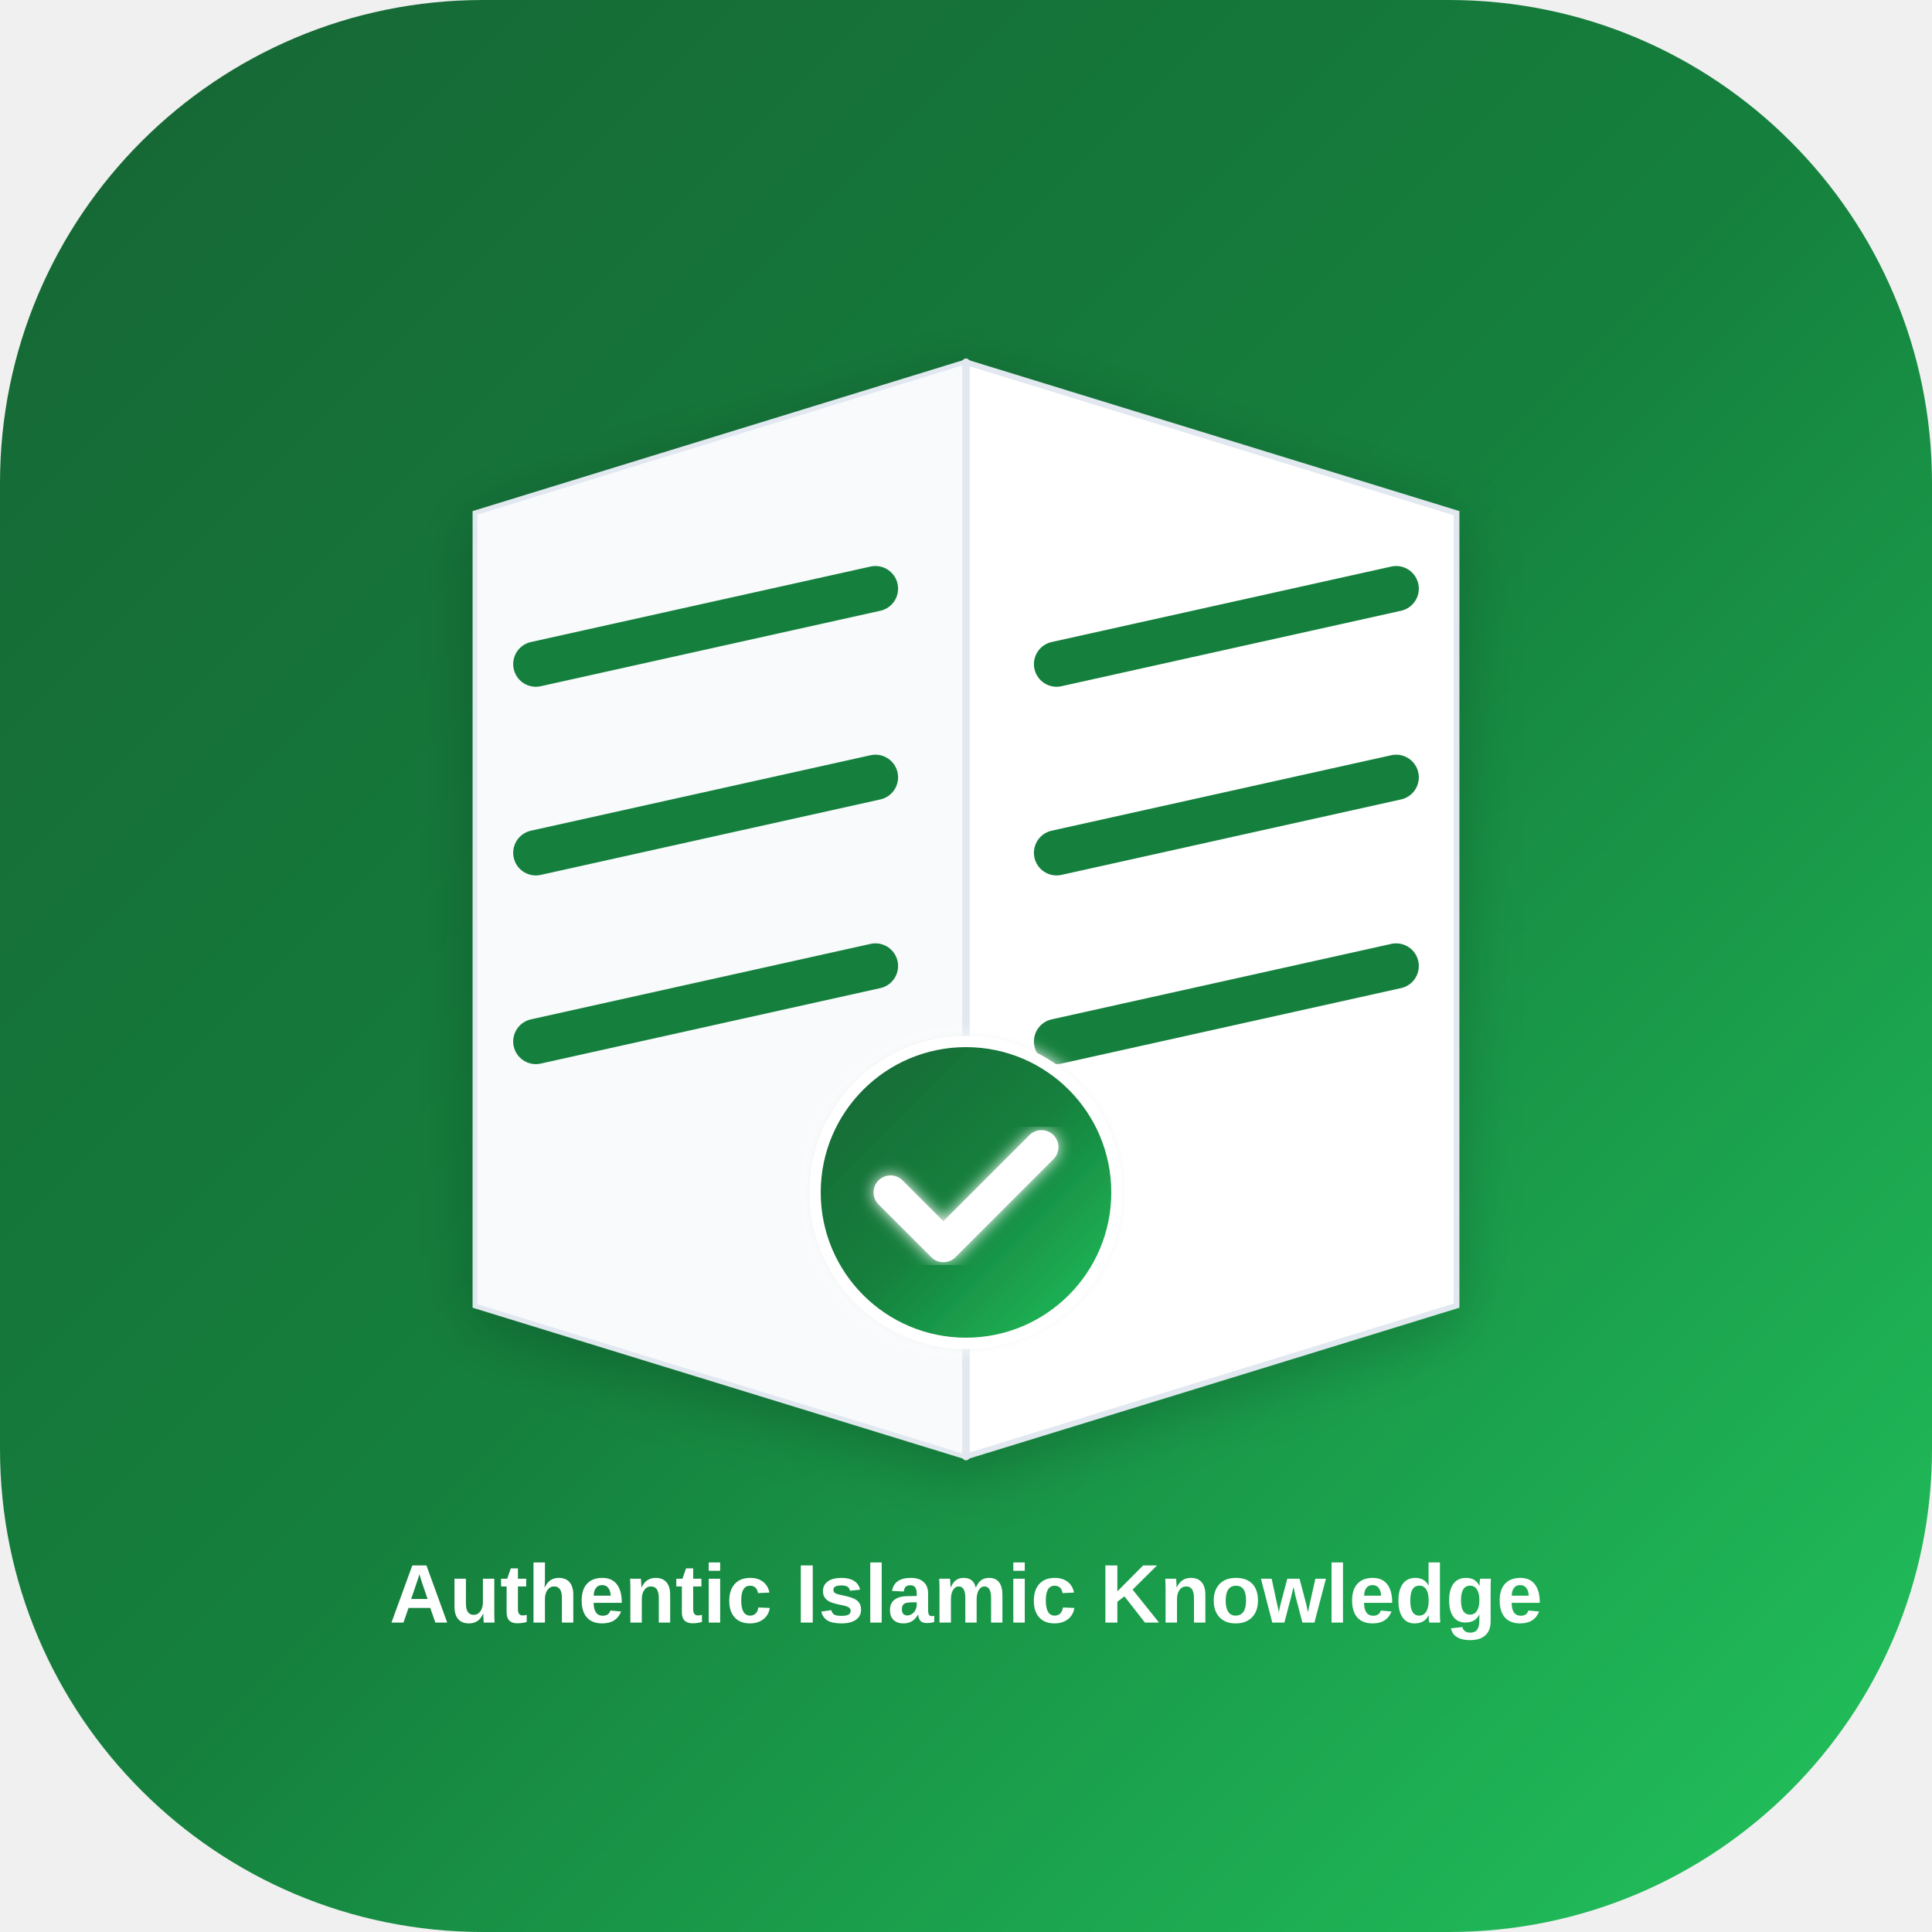
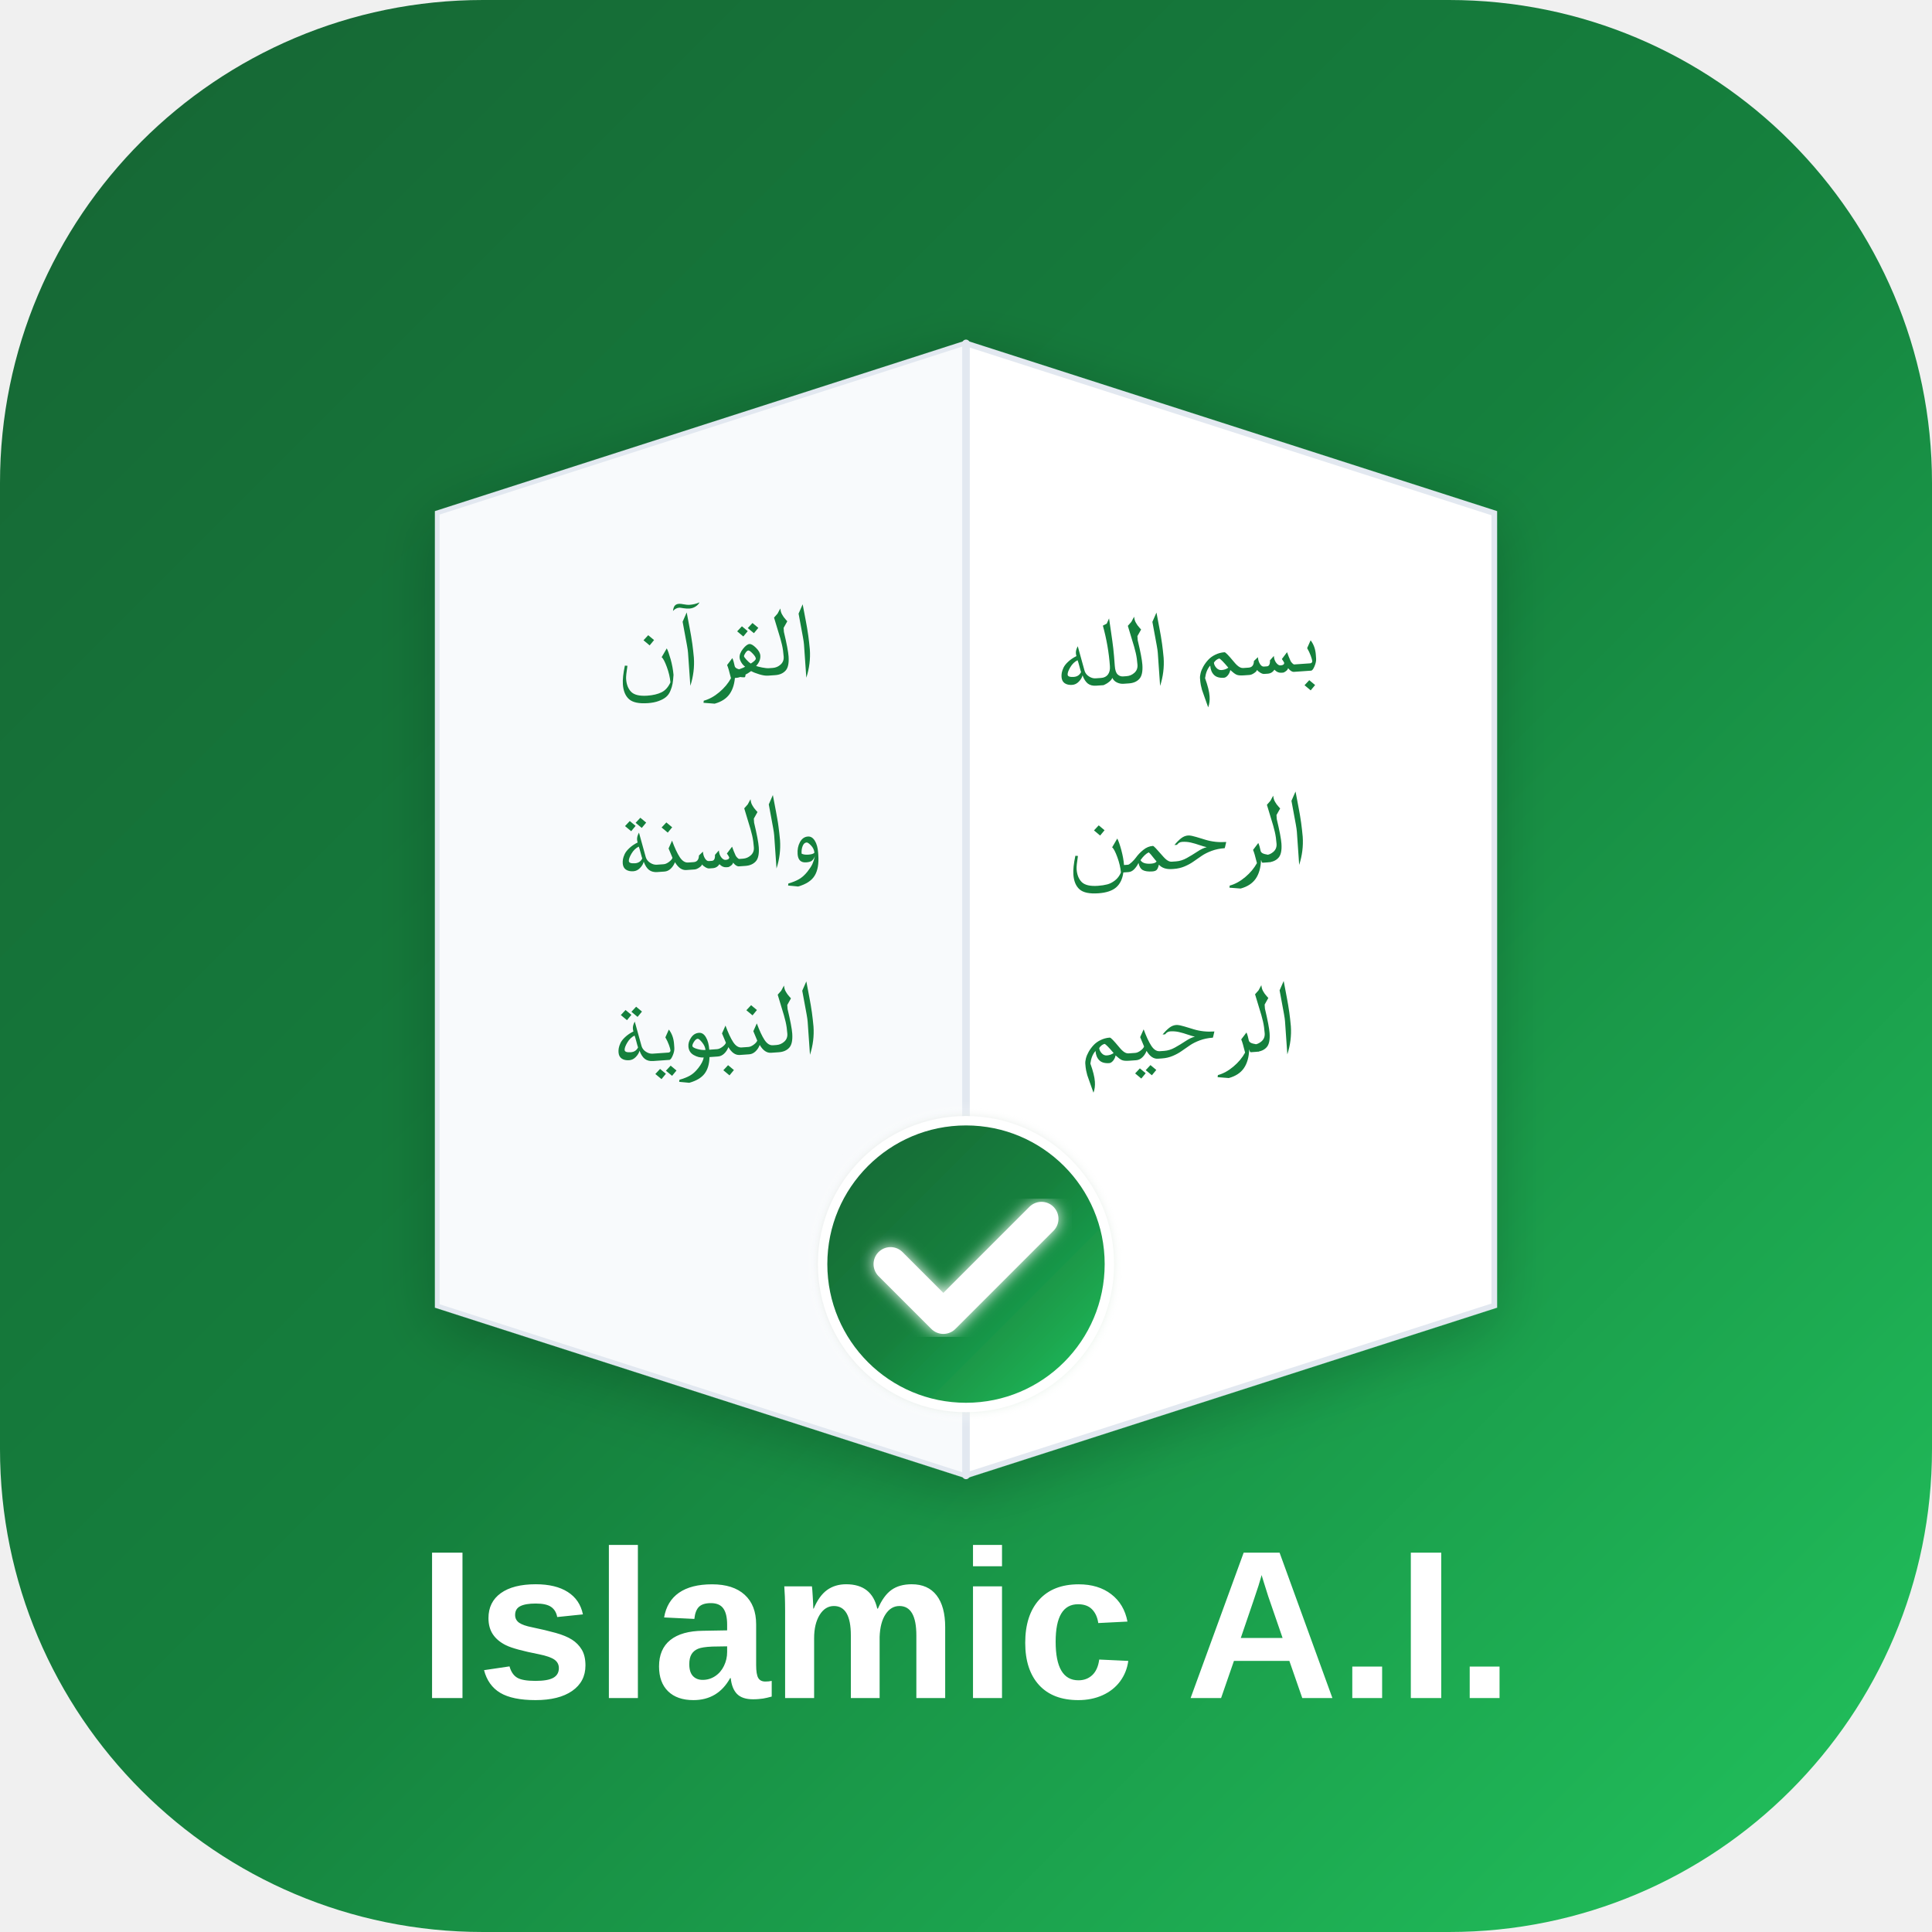
<svg xmlns="http://www.w3.org/2000/svg" viewBox="0 0 512 512">
  <defs>
    <linearGradient id="greenGradient" x1="0%" y1="0%" x2="100%" y2="100%">
      <stop offset="0%" style="stop-color:#166534" />
      <stop offset="50%" style="stop-color:#15803d" />
      <stop offset="100%" style="stop-color:#22c55e" />
    </linearGradient>
    <filter id="shadow" x="-20%" y="-20%" width="140%" height="140%">
      <feDropShadow dx="0" dy="4" stdDeviation="8" flood-opacity="0.2" />
    </filter>
    <filter id="glow" x="-20%" y="-20%" width="140%" height="140%">
      <feGaussianBlur stdDeviation="2" result="blur" />
      <feComposite in="SourceGraphic" in2="blur" operator="over" />
    </filter>
  </defs>
  <rect x="0" y="0" width="512" height="512" rx="128" ry="128" fill="url(#greenGradient)" />
-   <path d="M126 136 L256 96 L386 136 L386 346 L256 386 L126 346 Z" fill="#ffffff" stroke="#e2e8f0" stroke-width="1.5" filter="url(#shadow)" rx="8" ry="8" />
-   <path d="M126 136 L256 96 L256 386 L126 346 Z" fill="#f8fafc" stroke="#e2e8f0" stroke-width="1" rx="8" ry="8" />
-   <path d="M256 96 L256 386" stroke="#e2e8f0" stroke-width="2" stroke-linecap="round" />
-   <path d="M280 176 L370 156 M280 226 L370 206 M280 276 L370 256" stroke="#15803d" stroke-width="12" stroke-linecap="round" />
-   <path d="M142 176 L232 156 M142 226 L232 206 M142 276 L232 256" stroke="#15803d" stroke-width="12" stroke-linecap="round" />
-   <circle cx="256" cy="316" r="40" fill="url(#greenGradient)" stroke="#ffffff" stroke-width="3" filter="url(#glow)" />
-   <path d="M236 316 L250 330 L276 304" stroke="white" stroke-width="9" stroke-linecap="round" stroke-linejoin="round" filter="url(#glow)" fill="none" />
-   <g transform="translate(256, 430)">
-     <text x="0" y="0" font-family="'Segoe UI', Arial, sans-serif" font-size="22" font-weight="600" text-anchor="middle" fill="#ffffff">Authentic Islamic Knowledge</text>
+   <path d="M116 136 L256 91 L396 136 L396 346 L256 391 L116 346 Z" fill="#ffffff" stroke="#e2e8f0" stroke-width="1.5" filter="url(#shadow)" rx="8" ry="8" />
+   <path d="M116 136 L256 91 L256 391 L116 346 Z" fill="#f8fafc" stroke="#e2e8f0" stroke-width="1" rx="8" ry="8" />
+   <path d="M256 91 L256 391" stroke="#e2e8f0" stroke-width="2" stroke-linecap="round" />
+   <text x="315" y="180" font-family="'Traditional Arabic', 'Amiri', serif" font-size="26" text-anchor="middle" fill="#15803d" transform="rotate(-4, 315, 180)">بسم الله</text>
+   <text x="315" y="230" font-family="'Traditional Arabic', 'Amiri', serif" font-size="26" text-anchor="middle" fill="#15803d" transform="rotate(-4, 315, 230)">الرحمن</text>
+   <text x="315" y="280" font-family="'Traditional Arabic', 'Amiri', serif" font-size="26" text-anchor="middle" fill="#15803d" transform="rotate(-4, 315, 280)">الرحيم</text>
+   <text x="190" y="180" font-family="'Traditional Arabic', 'Amiri', serif" font-size="26" text-anchor="middle" fill="#15803d" transform="rotate(-4, 190, 180)">القرآن</text>
+   <text x="190" y="230" font-family="'Traditional Arabic', 'Amiri', serif" font-size="26" text-anchor="middle" fill="#15803d" transform="rotate(-4, 190, 230)">والسنة</text>
+   <text x="190" y="280" font-family="'Traditional Arabic', 'Amiri', serif" font-size="26" text-anchor="middle" fill="#15803d" transform="rotate(-4, 190, 280)">النبوية</text>
+   <circle cx="256" cy="335" r="38" fill="url(#greenGradient)" stroke="#ffffff" stroke-width="2.5" filter="url(#glow)" />
+   <path d="M236 335 L250 349 L276 323" stroke="white" stroke-width="9" stroke-linecap="round" stroke-linejoin="round" filter="url(#glow)" fill="none" />
+   <g transform="translate(256, 450)">
+     <text x="0" y="0" font-family="'Segoe UI', Arial, sans-serif" font-size="56" font-weight="700" text-anchor="middle" fill="#ffffff">Islamic A.I.</text>
  </g>
</svg>
